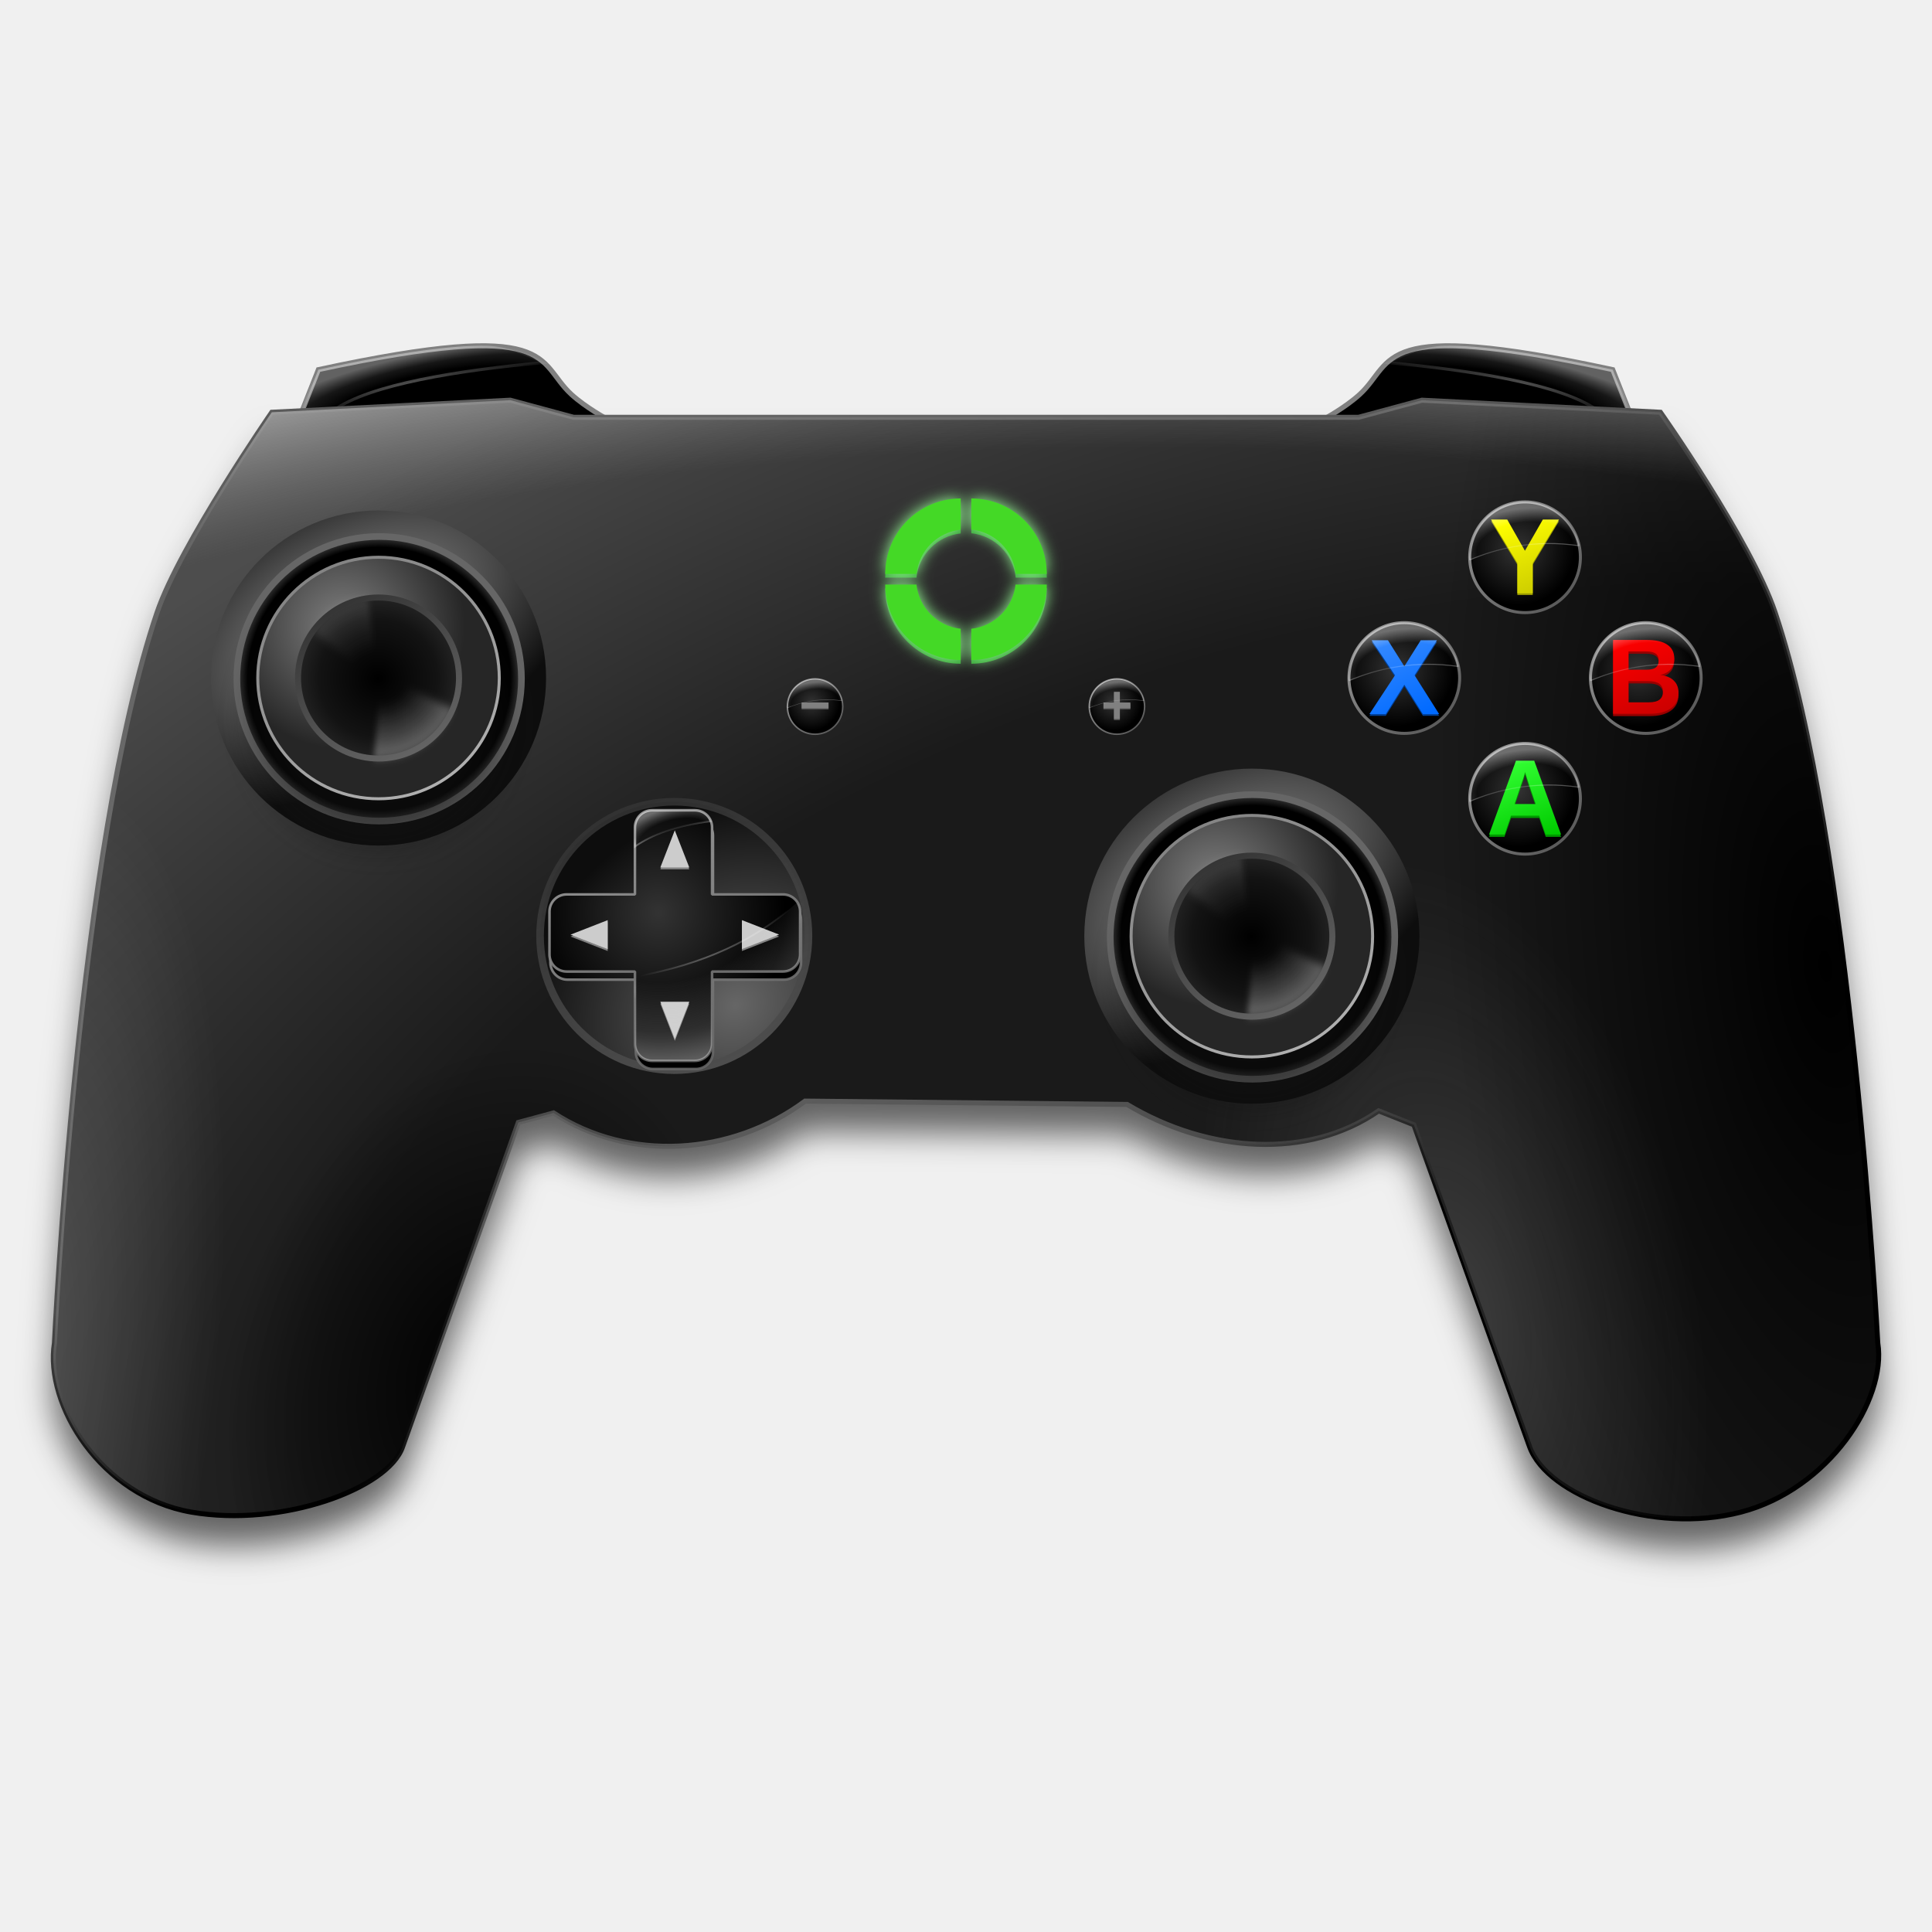
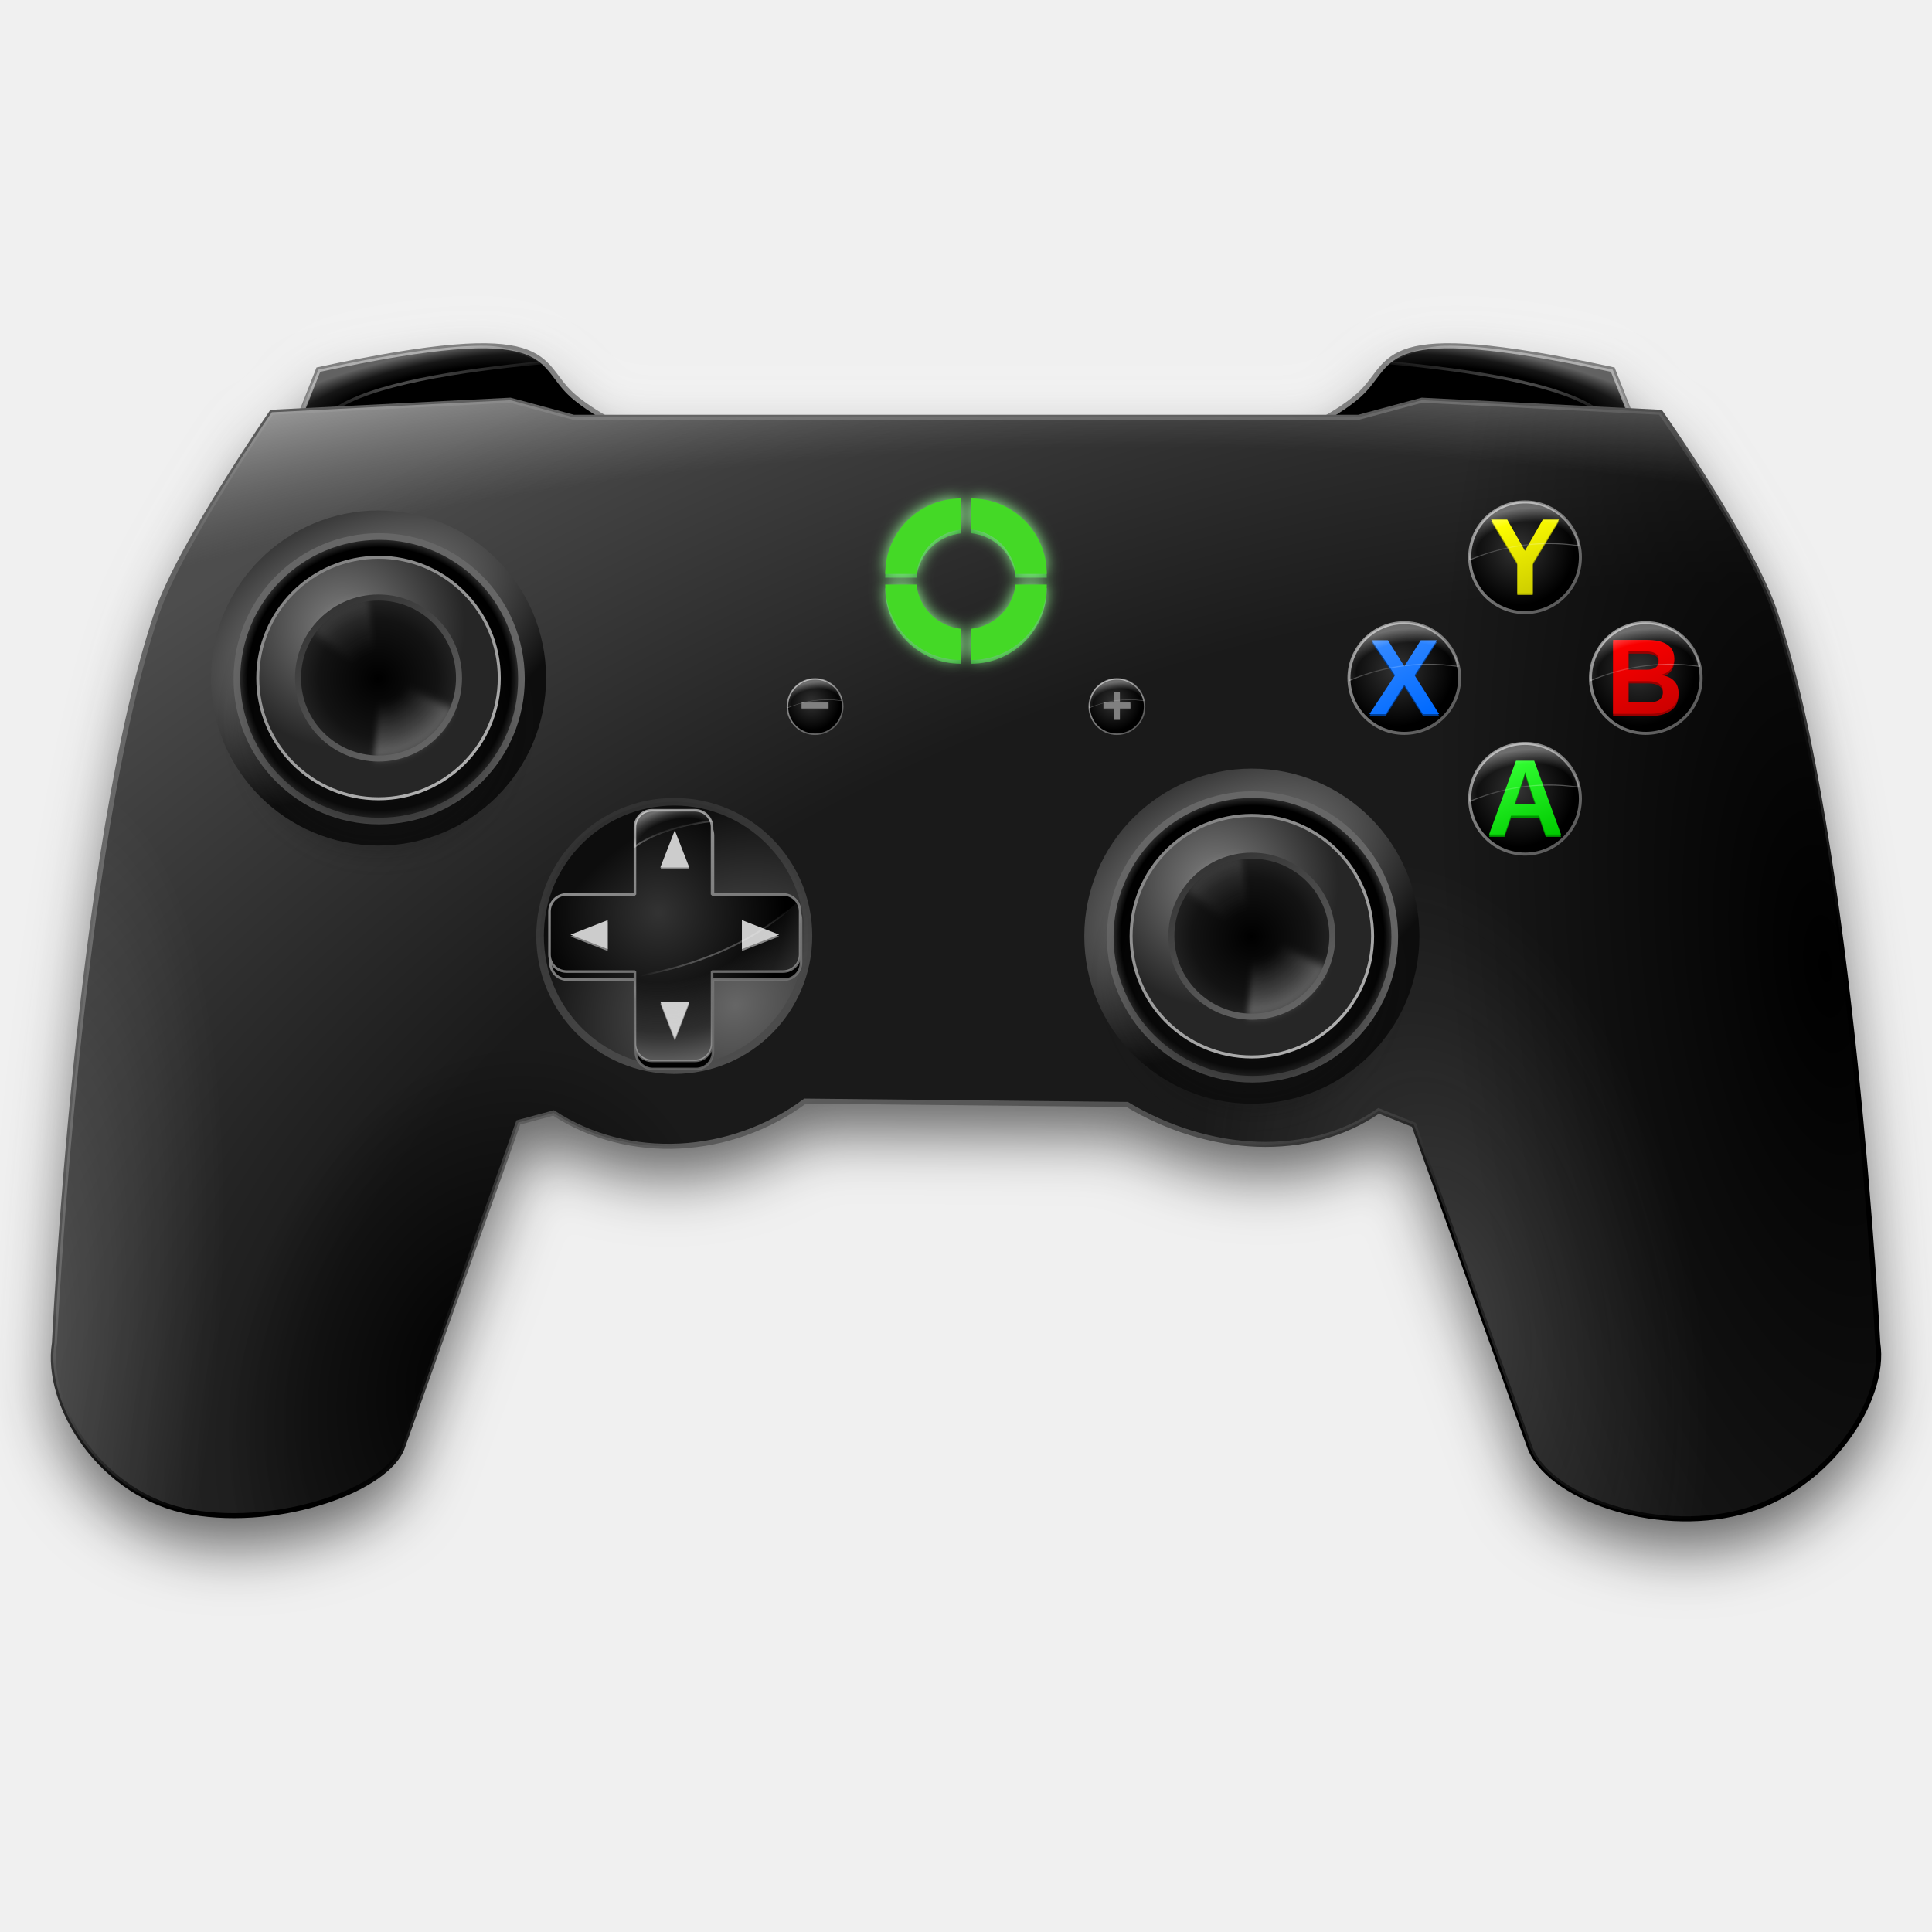
<svg xmlns="http://www.w3.org/2000/svg" xmlns:xlink="http://www.w3.org/1999/xlink" height="256" width="256">
  <defs>
    <linearGradient id="linearGradient7725">
      <stop offset="0" />
      <stop offset="1" stop-opacity="0" />
    </linearGradient>
    <linearGradient id="linearGradient95371">
      <stop offset="0" stop-color="#fff" stop-opacity="0" />
      <stop offset=".648" stop-color="#fff" stop-opacity="0" />
      <stop offset="1" stop-color="#fff" stop-opacity=".4" />
    </linearGradient>
    <linearGradient id="linearGradient82443">
      <stop offset="0" stop-color="#fff" stop-opacity=".3" />
      <stop offset="1" stop-color="#fff" stop-opacity="0" />
    </linearGradient>
    <linearGradient id="linearGradient37585">
      <stop offset="0" stop-color="#38f" />
      <stop offset="1" stop-color="#006aff" />
    </linearGradient>
    <linearGradient id="linearGradient20585">
      <stop offset="0" stop-color="#333" />
      <stop offset="1" />
    </linearGradient>
    <linearGradient id="linearGradient20573">
      <stop offset="0" stop-color="#999" />
      <stop offset="1" stop-color="#666" stop-opacity=".851" />
    </linearGradient>
    <linearGradient id="linearGradient17356">
      <stop offset="0" stop-color="#fff" stop-opacity="0" />
      <stop offset="1" stop-color="#fff" stop-opacity=".3" />
    </linearGradient>
    <linearGradient id="linearGradient15475" gradientUnits="userSpaceOnUse" x1="-18.732" x2="-15.803" y1="52.234" y2="60.127">
      <stop offset="0" stop-color="#3f3" />
      <stop offset="1" stop-color="#00ca00" />
    </linearGradient>
    <linearGradient id="linearGradient20579" gradientUnits="userSpaceOnUse" x1="-20.928" x2="-12.799" xlink:href="#linearGradient20573" y1="51.025" y2="60.843" />
    <radialGradient id="radialGradient20587" cx="-17.852" cy="55.105" gradientUnits="userSpaceOnUse" r="5.6" xlink:href="#linearGradient20585" />
    <radialGradient id="radialGradient32995" cx="-17.141" cy="56.574" gradientTransform="matrix(1.323864 -.1397888 .0750698 .7109455 1.268364 12.38707)" gradientUnits="userSpaceOnUse" r="5.492" xlink:href="#linearGradient95371" />
    <linearGradient id="linearGradient32997" gradientUnits="userSpaceOnUse" x1="-18.059" x2="-17.896" xlink:href="#linearGradient17356" y1="54.348" y2="55.161" />
    <linearGradient id="linearGradient37587" gradientUnits="userSpaceOnUse" x1="-18.742" x2="-15.386" xlink:href="#linearGradient37585" y1="52.084" y2="59.556" />
    <linearGradient id="linearGradient46969" gradientUnits="userSpaceOnUse" x1="-19.088" x2="-15.653" y1="51.747" y2="59.407">
      <stop offset="0" stop-color="#f00" />
      <stop offset="1" stop-color="#c00" />
    </linearGradient>
    <linearGradient id="linearGradient46978" gradientUnits="userSpaceOnUse" x1="-18.742" x2="-15.386" xlink:href="#linearGradient37585" y1="52.226" y2="59.698" />
    <linearGradient id="linearGradient46988" gradientUnits="userSpaceOnUse" x1="-18.605" x2="-15.93" y1="52.04" y2="59.454">
      <stop offset="0" stop-color="#ff0" />
      <stop offset="1" stop-color="#cc0" />
    </linearGradient>
    <linearGradient id="linearGradient53189" gradientUnits="userSpaceOnUse" x1="-35.238" x2="-23.177" xlink:href="#linearGradient20573" y1="52.65" y2="81.771" />
    <radialGradient id="radialGradient58777" cx="-29.99" cy="64.39" gradientUnits="userSpaceOnUse" r="14.771" xlink:href="#linearGradient20585" />
    <radialGradient id="radialGradient82285" cx="-23.471" cy="67.432" gradientTransform="matrix(1.299399 -.5959436 .06702455 .1461407 2.379006 45.33825)" gradientUnits="userSpaceOnUse" r="9.737" xlink:href="#linearGradient82443" />
    <radialGradient id="radialGradient83882" cx="-27.898" cy="60.194" gradientTransform="matrix(2.861006 -.02304674 .02356923 2.925865 48.55283 -119.8782)" gradientUnits="userSpaceOnUse" r="9.737">
      <stop offset="0" stop-color="#fff" stop-opacity="0" />
      <stop offset=".548" stop-color="#f0f0f0" stop-opacity="0" />
      <stop offset=".754" stop-color="#e1e1e1" stop-opacity=".2" />
      <stop offset="1" stop-color="#f6f6f6" stop-opacity=".6" />
    </radialGradient>
    <radialGradient id="radialGradient85191" cx="-29.885" cy="65.336" gradientUnits="userSpaceOnUse" r="14.771" xlink:href="#linearGradient20585" />
    <linearGradient id="linearGradient85193" gradientUnits="userSpaceOnUse" x1="-35.133" x2="-23.072" xlink:href="#linearGradient20573" y1="53.596" y2="82.718" />
    <linearGradient id="linearGradient88651" gradientUnits="userSpaceOnUse" x1="25.418" x2="37.94" y1="56.561" y2="78.842">
      <stop offset="0" stop-color="#808080" />
      <stop offset="1" stop-color="#b2b2b2" />
    </linearGradient>
    <radialGradient id="radialGradient88680" cx="29.1" cy="63.099" gradientUnits="userSpaceOnUse" r="11.099">
      <stop offset="0" stop-color="#808080" />
      <stop offset="1" stop-color="#262626" />
    </radialGradient>
    <radialGradient id="radialGradient88745" cx="32.324" cy="67.83" gradientUnits="userSpaceOnUse" r="7.765">
      <stop offset="0" />
      <stop offset=".693" stop-color="#131313" />
      <stop offset="1" stop-color="#262626" />
    </radialGradient>
    <linearGradient id="linearGradient88916" gradientUnits="userSpaceOnUse" x1="28.678" x2="36.604" y1="60.39" y2="74.911">
      <stop offset="0" stop-color="#333" />
      <stop offset="1" stop-color="#666" />
    </linearGradient>
    <radialGradient id="radialGradient91424" cx="32.455" cy="67.644" gradientTransform="matrix(2.055784 .01018329 -.00997963 2.01467 -33.59 -69.09608)" gradientUnits="userSpaceOnUse" r="3.556">
      <stop offset="0" stop-color="#fff" stop-opacity="0" />
      <stop offset=".357" stop-color="#fff" stop-opacity="0" />
      <stop offset="1" stop-color="#fff" stop-opacity=".3" />
    </radialGradient>
    <filter id="filter91954" color-interpolation-filters="sRGB" height="1.222" width="1.243" x="-.122" y="-.111">
      <feGaussianBlur stdDeviation=".326" />
    </filter>
    <filter id="filter93812" color-interpolation-filters="sRGB" height="1.384" width="1.384" x="-.192" y="-.192">
      <feGaussianBlur stdDeviation="1.754" />
    </filter>
    <linearGradient id="linearGradient32997-3" gradientUnits="userSpaceOnUse" x1="-18.059" x2="-17.896" xlink:href="#linearGradient17356" y1="54.348" y2="55.161" />
    <radialGradient id="radialGradient32995-9" cx="-17.141" cy="56.574" gradientTransform="matrix(1.323864 -.1397888 .0750698 .7109455 1.268365 12.38707)" gradientUnits="userSpaceOnUse" r="5.492" xlink:href="#linearGradient95371" />
    <linearGradient id="linearGradient96439" gradientUnits="userSpaceOnUse" x1="-18.059" x2="-17.896" xlink:href="#linearGradient17356" y1="54.348" y2="55.161" />
    <radialGradient id="radialGradient32995-6" cx="-17.141" cy="56.574" gradientTransform="matrix(1.323864 -.1397888 .0750698 .7109455 1.268365 12.38707)" gradientUnits="userSpaceOnUse" r="5.492" xlink:href="#linearGradient95371" />
    <linearGradient id="linearGradient96553" gradientUnits="userSpaceOnUse" x1="-18.059" x2="-17.896" xlink:href="#linearGradient17356" y1="54.348" y2="55.161" />
    <linearGradient id="linearGradient97453" gradientUnits="userSpaceOnUse" x1="4.442" x2="4.227" xlink:href="#linearGradient82443" y1="29.261" y2="28.511" />
    <radialGradient id="radialGradient97784" cx="6.07" cy="29.59" gradientTransform="matrix(1.501631 -.379642 .1695356 .6705793 -7.814237 11.44806)" gradientUnits="userSpaceOnUse" r="4.671">
      <stop offset="0" stop-color="#fff" stop-opacity="0" />
      <stop offset=".567" stop-color="#fff" stop-opacity="0" />
      <stop offset=".754" stop-color="#fff" stop-opacity=".15" />
      <stop offset="1" stop-color="#fff" stop-opacity=".4" />
    </radialGradient>
    <filter id="filter27077" color-interpolation-filters="sRGB" height="1.216" width="1.216" x="-.108" y="-.108">
      <feGaussianBlur stdDeviation=".722" />
    </filter>
    <radialGradient id="radialGradient30779" cx="9.07" cy="8.468" gradientTransform="matrix(1.414254 -.2306397 .03349488 .2053865 -4.484753 8.171704)" gradientUnits="userSpaceOnUse" r="12.015" xlink:href="#linearGradient82443" />
    <radialGradient id="radialGradient31055" cx="10.948" cy="13.048" gradientTransform="matrix(1.532346 -.2944783 .07166898 .3729363 -6.364442 7.583204)" gradientUnits="userSpaceOnUse" r="12.015">
      <stop offset="0" stop-color="#fff" stop-opacity="0" />
      <stop offset=".548" stop-color="#f0f0f0" stop-opacity="0" />
      <stop offset=".754" stop-color="#e1e1e1" stop-opacity=".1" />
      <stop offset="1" stop-color="#f6f6f6" stop-opacity=".4" />
    </radialGradient>
    <radialGradient id="radialGradient2188" cx="37.549" cy="71.832" gradientTransform="matrix(1.801417 -1.284362 1.131877 1.587546 -51.47429 67.39214)" gradientUnits="userSpaceOnUse" r="13.337">
      <stop offset="0" stop-color="#666" />
      <stop offset="1" stop-color="#0d0d0d" />
    </radialGradient>
    <linearGradient id="linearGradient2329" gradientUnits="userSpaceOnUse" x1="82.247" x2="96.49" y1="106.219" y2="140.723">
      <stop offset="0" stop-color="#333" stop-opacity=".843" />
      <stop offset="1" stop-color="#4d4d4d" />
    </linearGradient>
    <radialGradient id="radialGradient2970" cx="5.681" cy="37.185" gradientUnits="userSpaceOnUse" r="14.469">
      <stop offset="0" />
      <stop offset=".903" />
      <stop offset="1" stop-color="#4d4d4d" />
    </radialGradient>
    <radialGradient id="radialGradient4275" cx="4.289" cy="31.792" gradientTransform="matrix(1.39507 -.7695256 .441537 .8004607 -16.98738 9.387402)" gradientUnits="userSpaceOnUse" r="16.651">
      <stop offset="0" stop-color="#999" />
      <stop offset="1" stop-color="#0d0d0d" />
    </radialGradient>
    <radialGradient id="radialGradient5156" cx="98.407" cy="103.824" gradientTransform="matrix(2.732076 -.8350228 .4465077 1.46091 -138.0344 91.13233)" gradientUnits="userSpaceOnUse" r="90.952">
      <stop offset="0" stop-color="#1a1a1a" />
      <stop offset=".541" stop-color="#1a1a1a" />
      <stop offset="1" stop-color="#4d4d4d" />
    </radialGradient>
    <radialGradient id="radialGradient7727" cx="-64.871" cy="91.222" gradientTransform="matrix(.3390801 .1083108 -.1493878 .4676763 99.04385 146.3898)" gradientUnits="userSpaceOnUse" r="90.952" xlink:href="#linearGradient7725" />
    <radialGradient id="radialGradient11152" cx="407.842" cy="-91.027" gradientTransform="matrix(.5476645 -.06276004 .1501886 1.310594 32.18664 272.9391)" gradientUnits="userSpaceOnUse" r="90.952" xlink:href="#linearGradient7725" />
    <radialGradient id="radialGradient11727" cx="276.751" cy="-2.314" gradientTransform="matrix(.3489147 -.07046317 .1328022 .6576007 96.40511 194.9725)" gradientUnits="userSpaceOnUse" r="90.952">
      <stop offset="0" stop-color="#ccc" stop-opacity=".2" />
      <stop offset="1" stop-color="#999" stop-opacity="0" />
    </radialGradient>
    <radialGradient id="radialGradient12176" cx="-154.824" cy="-196.834" gradientTransform="matrix(.01401984 -1.542841 3.409071 .03097609 828.2869 -61.5221)" gradientUnits="userSpaceOnUse" r="90.952">
      <stop offset="0" stop-color="#fff" stop-opacity="0" />
      <stop offset=".798" stop-color="#999" stop-opacity="0" />
      <stop offset="1" stop-color="#fff" />
    </radialGradient>
    <radialGradient id="radialGradient14331" cx="-242.214" cy="-48.51" gradientTransform="matrix(.2971243 .03406729 -.09885958 .8622224 68.53423 232.2582)" gradientUnits="userSpaceOnUse" r="90.952">
      <stop offset="0" stop-color="#fff" stop-opacity=".2" />
      <stop offset="1" stop-color="#fff" stop-opacity="0" />
    </radialGradient>
    <radialGradient id="radialGradient1263" cx="46.024" cy="24.758" gradientTransform="matrix(2.094126 -.4519429 .2205915 1.022134 -17.33785 92.9143)" gradientUnits="userSpaceOnUse" r="90.952">
      <stop offset="0" stop-color="#808080" />
      <stop offset=".774" stop-color="#4d4d4d" />
      <stop offset="1" />
    </radialGradient>
-     <filter id="filter1360" color-interpolation-filters="sRGB" height="1.071" width="1.044" x="-.022" y="-.036">
-       <feGaussianBlur stdDeviation="1.646" />
+     <filter id="filter124" color-interpolation-filters="sRGB" height="1.123" width="1.079" x="-.039" y="-.061">
+       <feGaussianBlur stdDeviation="3.973" />
+     </filter>
+     <filter id="filter125" color-interpolation-filters="sRGB" height="1.123" width="1.079" x="-.039" y="-.061">
+       <feGaussianBlur stdDeviation="2.98" />
    </filter>
  </defs>
-   <path d="m-26.59 106.2c-.987 6.127 4.624 15.243 13.6 16.8 8.976 1.557 19.601-2.336 21-6.5l11.5-32.222 3.5-.947c7.469 4.882 17.644 4.284 25-1.176l32 .332c8.106 4.856 17.993 5.483 25.0.637l3.5 1.389 11.5 31.987c1.772 4.93 12.257 8.774 21 6.5 8.743-2.274 14.492-11.187 13.6-16.8 0 0-2.599-50.032-10.2-72.6-2.402-7.132-11.4-19.9-11.4-19.9l-23.7-1.2-6.3 1.7h-78l-6.3-1.7-23.7 1.2s-9.117 13.192-11.4 19.9c-7.881 23.155-10.2 72.6-10.2 72.6z" fill-opacity=".977" filter="url(#filter1360)" opacity=".6" transform="matrix(1.333333 0 0 1.333333 42.66678 40.36178)" />
+   <path d="m17.137 7.122c-3.283-.182-8.554.413-17.498 2.341l-1.611 4.085-3.018.152s-9.116 13.192-11.399 19.9c-7.881 23.155-10.2 72.599-10.2 72.599-.987 6.127 4.624 15.243 13.6 16.8 8.976 1.557 19.601-2.336 21-6.5l11.5-32.222 3.5-.946c7.469 4.882 17.644 4.284 25-1.176l32.0.331c8.106 4.856 17.993 5.484 25.0.637l3.5 1.389 11.5 31.988c1.772 4.93 12.257 8.774 21 6.5 8.743-2.274 14.492-11.187 13.6-16.8 0 0-2.599-50.031-10.2-72.599-2.402-7.132-11.401-19.9-11.401-19.9l-3.129-.158-1.61-4.08c-8.943-1.928-14.214-2.523-17.498-2.341-5.472.303-5.423 2.763-7.646 4.8-1.109 1.016-2.621 1.923-3.24 2.278h-71.864c-.62-.355-2.131-1.262-3.24-2.278-2.224-2.037-2.174-4.497-7.646-4.8z" fill="#fff" filter="url(#filter125)" transform="matrix(1.333333 0 0 1.333333 42.66678 36.36178)" />
+   <path d="m65.516 49.857c-4.378-.243-11.406.55-23.33 3.121l-2.148 5.447-4.023.203s-12.155 17.589-15.199 26.533c-10.507 30.873-13.6 96.799-13.6 96.799-1.316 8.17 6.165 20.324 18.133 22.4 11.968 2.076 26.134-3.114 28-8.666l15.334-42.963 4.666-1.262c9.958 6.51 23.526 5.711 33.334-1.568l42.666.441c10.808 6.474 23.991 7.311 33.334.85l4.666 1.852 15.334 42.65c2.363 6.573 16.342 11.699 28 8.666 11.658-3.033 19.323-14.916 18.133-22.4 0 0-3.465-66.708-13.6-96.799-3.203-9.51-15.201-26.533-15.201-26.533l-4.172-.211-2.146-5.439c-11.924-2.571-18.952-3.364-23.33-3.121-7.297.404-7.23 3.684-10.195 6.4-1.478 1.354-3.494 2.564-4.32 3.037h-95.818c-.826-.473-2.842-1.683-4.32-3.037-2.965-2.716-2.899-5.996-10.195-6.4z" filter="url(#filter124)" opacity=".6" stroke-width="1.333" />
  <g transform="matrix(-1.333333 0 0 1.333333 213.2143 40.36178)">
    <path d="m-2.149 10.995 1.788-4.532c23.848-5.142 21.587-.799 25.145 2.46 1.427 1.307 3.523 2.436 3.523 2.436z" stroke="#808080" stroke-width=".5" />
    <path d="m16.273 4.092c-3.324-.045-8.437.604-16.635 2.371l-1.787 4.531 3.288-.479c3.646-2.609 12.495-3.978 20.812-4.749-1.025-.597-3.265-1.642-5.678-1.674z" fill="url(#radialGradient31055)" stroke="url(#radialGradient30779)" stroke-width=".3" />
  </g>
  <g transform="matrix(1.333333 0 0 1.333333 42.66678 40.36178)">
    <path d="m-2.149 10.995 1.788-4.532c23.848-5.142 21.587-.799 25.145 2.46 1.427 1.307 3.523 2.436 3.523 2.436z" stroke="#808080" stroke-width=".5" />
    <path d="m16.273 4.092c-3.324-.045-8.437.604-16.635 2.371l-1.787 4.531 3.288-.479c3.646-2.609 12.495-3.978 20.812-4.749-1.025-.597-3.265-1.642-5.678-1.674z" fill="url(#radialGradient31055)" stroke="url(#radialGradient30779)" stroke-width=".3" />
  </g>
  <path d="m7.214 177.962c-1.316 8.17 6.165 20.324 18.133 22.4 11.968 2.076 26.134-3.115 28-8.667l15.333-42.963 4.667-1.262c9.958 6.51 23.525 5.712 33.333-1.568l42.667.442c10.808 6.474 23.99 7.311 33.333.849l4.667 1.852 15.333 42.649c2.363 6.573 16.342 11.699 28 8.667 11.658-3.033 19.323-14.916 18.133-22.4 0 0-3.466-66.709-13.6-96.8-3.203-9.51-15.2-26.533-15.2-26.533l-31.6-1.6-8.4 2.267h-104l-8.4-2.267-31.6 1.6s-12.156 17.589-15.2 26.533c-10.507 30.873-13.6 96.8-13.6 96.8z" fill="url(#radialGradient5156)" stroke="url(#radialGradient1263)" stroke-width=".667" />
  <path d="m7.214 177.962c-1.316 8.17 6.165 20.324 18.133 22.4 11.968 2.076 26.134-3.115 28-8.667l15.333-42.963 4.667-1.262c9.958 6.51 23.525 5.712 33.333-1.568l42.667.442c10.808 6.474 23.99 7.311 33.333.849l4.667 1.852 15.333 42.649c2.363 6.573 16.342 11.699 28 8.667 11.658-3.033 19.323-14.916 18.133-22.4 0 0-3.466-66.709-13.6-96.8-3.203-9.51-15.2-26.533-15.2-26.533l-31.6-1.6-8.4 2.267h-104l-8.4-2.267-31.6 1.6s-12.156 17.589-15.2 26.533c-10.507 30.873-13.6 96.8-13.6 96.8z" fill="url(#radialGradient11152)" />
  <path d="m7.214 177.962c-1.316 8.17 6.165 20.324 18.133 22.4 11.968 2.076 26.134-3.115 28-8.667l15.333-42.963 4.667-1.262c9.958 6.51 23.525 5.712 33.333-1.568l42.667.442c10.808 6.474 23.99 7.311 33.333.849l4.667 1.852 15.333 42.649c2.363 6.573 16.342 11.699 28 8.667 11.658-3.033 19.323-14.916 18.133-22.4 0 0-3.466-66.709-13.6-96.8-3.203-9.51-15.2-26.533-15.2-26.533l-31.6-1.6-8.4 2.267h-104l-8.4-2.267-31.6 1.6s-12.156 17.589-15.2 26.533c-10.507 30.873-13.6 96.8-13.6 96.8z" fill="url(#radialGradient7727)" />
  <path d="m7.214 177.962c-1.316 8.17 6.165 20.324 18.133 22.4 11.968 2.076 26.134-3.115 28-8.667l15.333-42.963 4.667-1.262c9.958 6.51 23.525 5.712 33.333-1.568l42.667.442c10.808 6.474 23.99 7.311 33.333.849l4.667 1.852 15.333 42.649c2.363 6.573 16.342 11.699 28 8.667 11.658-3.033 19.323-14.916 18.133-22.4 0 0-3.466-66.709-13.6-96.8-3.203-9.51-15.2-26.533-15.2-26.533l-31.6-1.6-8.4 2.267h-104l-8.4-2.267-31.6 1.6s-12.156 17.589-15.2 26.533c-10.507 30.873-13.6 96.8-13.6 96.8z" fill="url(#radialGradient11727)" />
  <path d="m7.214 177.962c-1.316 8.17 6.165 20.324 18.133 22.4 11.968 2.076 26.134-3.115 28-8.667l15.333-42.963 4.667-1.262c9.958 6.51 23.525 5.712 33.333-1.568l42.667.442c10.808 6.474 23.99 7.311 33.333.849l4.667 1.852 15.333 42.649c2.363 6.573 16.342 11.699 28 8.667 11.658-3.033 19.323-14.916 18.133-22.4 0 0-3.466-66.709-13.6-96.8-3.203-9.51-15.2-26.533-15.2-26.533l-31.6-1.6-8.4 2.267h-104l-8.4-2.267-31.6 1.6s-12.156 17.589-15.2 26.533c-10.507 30.873-13.6 96.8-13.6 96.8z" fill="url(#radialGradient12176)" />
  <path d="m7.214 177.962c-1.316 8.17 6.165 20.324 18.133 22.4 11.968 2.076 26.134-3.115 28-8.667l15.333-42.963 4.667-1.262c9.958 6.51 23.525 5.712 33.333-1.568l42.667.442c10.808 6.474 23.99 7.311 33.333.849l4.667 1.852 15.333 42.649c2.363 6.573 16.342 11.699 28 8.667 11.658-3.033 19.323-14.916 18.133-22.4 0 0-3.466-66.709-13.6-96.8-3.203-9.51-15.2-26.533-15.2-26.533l-31.6-1.6-8.4 2.267h-104l-8.4-2.267-31.6 1.6s-12.156 17.589-15.2 26.533c-10.507 30.873-13.6 96.8-13.6 96.8z" fill="url(#radialGradient14331)" />
  <g transform="matrix(1.333333 0 0 1.333333 158.3868 74.568)">
    <circle cx="5.617" cy="37.109" fill="url(#radialGradient4275)" r="16.651" />
    <circle cx="5.681" cy="37.185" fill="url(#radialGradient2970)" r="14.139" stroke="#666" stroke-linecap="round" stroke-linejoin="bevel" stroke-width=".662" />
  </g>
  <g transform="matrix(1.333333 0 0 1.333333 42.66678 40.36178)">
    <circle cx="5.617" cy="37.109" fill="url(#radialGradient4275)" r="16.651" />
    <circle cx="5.681" cy="37.185" fill="url(#radialGradient2970)" r="14.139" stroke="#666" stroke-linecap="round" stroke-linejoin="bevel" stroke-width=".662" />
  </g>
  <g transform="matrix(1.459624 0 0 1.459624 2.934495 -9.101491)">
    <circle cx="32.352" cy="71.439" fill="#121212" filter="url(#filter93812)" opacity=".6" r="10.962" />
    <circle cx="32.352" cy="67.786" fill="url(#radialGradient88680)" r="10.962" stroke="url(#linearGradient88651)" stroke-linecap="round" stroke-linejoin="bevel" stroke-width=".274" />
    <circle cx="32.352" cy="67.786" fill="url(#radialGradient88745)" r="7.308" />
    <path d="m39.48 69.426-6.917-1.808.604 7.534c3.203-.523 5.489-2.611 6.313-5.726z" fill="url(#radialGradient91424)" filter="url(#filter91954)" transform="matrix(.9848077 .1736482 -.1736482 .9848077 12.30612 -4.635005)" />
    <path d="m38.991 70.688-6.428-3.07 2.039 7.028c2.023-.639 3.399-1.772 4.388-3.958z" fill="url(#radialGradient91424)" filter="url(#filter91954)" opacity=".4" transform="matrix(-.9848077 -.1736482 .1736482 -.9848077 52.53566 140.0112)" />
    <circle cx="32.352" cy="67.786" fill="none" r="7.308" stroke="url(#linearGradient88916)" stroke-linecap="round" stroke-linejoin="bevel" stroke-width=".548" />
  </g>
  <g transform="matrix(1.459624 0 0 1.459624 118.6545 25.10473)">
    <circle cx="32.352" cy="71.439" fill="#121212" filter="url(#filter93812)" opacity=".6" r="10.962" />
    <circle cx="32.352" cy="67.786" fill="url(#radialGradient88680)" r="10.962" stroke="url(#linearGradient88651)" stroke-linecap="round" stroke-linejoin="bevel" stroke-width=".274" />
    <circle cx="32.352" cy="67.786" fill="url(#radialGradient88745)" r="7.308" />
    <path d="m39.48 69.426-6.917-1.808.604 7.534c3.203-.523 5.489-2.611 6.313-5.726z" fill="url(#radialGradient91424)" filter="url(#filter91954)" transform="matrix(.9848077 .1736482 -.1736482 .9848077 12.30612 -4.635005)" />
    <path d="m38.991 70.688-6.428-3.07 2.039 7.028c2.023-.639 3.399-1.772 4.388-3.958z" fill="url(#radialGradient91424)" filter="url(#filter91954)" opacity=".4" transform="matrix(-.9848077 -.1736482 .1736482 -.9848077 52.53566 140.0112)" />
    <circle cx="32.352" cy="67.786" fill="none" r="7.308" stroke="url(#linearGradient88916)" stroke-linecap="round" stroke-linejoin="bevel" stroke-width=".548" />
  </g>
  <g transform="matrix(1.333333 0 0 1.333333 249.7708 63.95998)">
    <g transform="translate(-18.63048 -24.53081)">
      <circle cx="-17.14" cy="55.941" r="5.5" style="stroke-width:.3;stroke-linecap:round;stroke-linejoin:bevel;stroke-opacity:.984;fill:url(#radialGradient20587);stroke:url(#linearGradient20579)" />
      <path d="m-15.083 59.724-.651-1.875h-2.797l-.651 1.875h-1.536l2.677-7.339h1.813l2.667 7.339zm-2.052-6.208-.031.115-.125.427-.896 2.635h2.109l-.724-2.109-.224-.708z" fill="#090" />
      <path d="m-15.083 59.496-.651-1.875h-2.797l-.651 1.875h-1.536l2.677-7.339h1.813l2.667 7.339zm-2.052-6.208-.031.115-.125.427-.896 2.635h2.109l-.724-2.109-.224-.708z" fill="url(#linearGradient15475)" />
      <path d="m-17.157 50.415a5.5 5.5 0 0 0 -5.5 5.5 5.5 5.5 0 0 0 .021.295c2.748-1.199 6.549-2.061 10.863-1.412a5.5 5.5 0 0 0 -5.385-4.383z" style="stroke-width:.1;stroke-linecap:round;stroke-linejoin:bevel;stroke-opacity:.984;fill:url(#radialGradient32995-9);stroke:url(#linearGradient96439)" />
    </g>
    <g transform="translate(-6.630482 -36.53081)">
      <circle cx="-17.14" cy="55.941" r="5.5" style="stroke-width:.3;stroke-linecap:round;stroke-linejoin:bevel;stroke-opacity:.984;stroke:url(#linearGradient20579);fill:url(#radialGradient20587)" />
      <g transform="translate(0 .113607)">
        <path d="m-13.888 57.516q0 1-.75 1.547-.75.547-2.083.547h-3.672v-7.339h3.359q1.344 0 2.031.469.693.464.693 1.375 0 .625-.349 1.057-.344.427-1.052.578.891.104 1.354.563.469.453.469 1.203zm-1.969-3.193q0-.495-.318-.703-.313-.208-.932-.208h-1.75v1.818h1.76q.651 0 .943-.224.297-.229.297-.682zm.427 3.073q0-1.031-1.479-1.031h-1.948v2.104h2.005q.74 0 1.078-.266.344-.271.344-.807z" fill="#900" />
        <path d="m-13.888 57.289q0 1-.75 1.547-.75.547-2.083.547h-3.672v-7.339h3.359q1.344 0 2.031.469.693.464.693 1.375 0 .625-.349 1.057-.344.427-1.052.578.891.104 1.354.563.469.453.469 1.203zm-1.969-3.193q0-.495-.318-.703-.313-.208-.932-.208h-1.75v1.818h1.76q.651 0 .943-.224.297-.229.297-.682zm.427 3.073q0-1.031-1.479-1.031h-1.948v2.104h2.005q.74 0 1.078-.266.344-.271.344-.807z" fill="url(#linearGradient46969)" />
      </g>
      <path d="m-17.157 50.415a5.5 5.5 0 0 0 -5.5 5.5 5.5 5.5 0 0 0 .021.295c2.748-1.199 6.549-2.061 10.863-1.412a5.5 5.5 0 0 0 -5.385-4.383z" style="stroke-width:.1;stroke-linecap:round;stroke-linejoin:bevel;stroke-opacity:.984;fill:url(#radialGradient32995-6);stroke:url(#linearGradient96553)" />
    </g>
    <g transform="translate(-30.63048 -36.53081)">
      <circle cx="-17.14" cy="55.941" r="5.5" style="stroke-width:.3;stroke-linecap:round;stroke-linejoin:bevel;stroke-opacity:.984;stroke:url(#linearGradient20579);fill:url(#radialGradient20587)" />
      <g fill="url(#linearGradient37587)">
        <path d="m-15.292 59.695-1.844-2.922-1.844 2.922h-1.625l2.542-3.859-2.328-3.479h1.625l1.63 2.594 1.63-2.594h1.615l-2.229 3.479 2.443 3.859z" fill="#004099" />
        <path d="m-15.292 59.525-1.844-2.922-1.844 2.922h-1.625l2.542-3.859-2.328-3.479h1.625l1.63 2.594 1.63-2.594h1.615l-2.229 3.479 2.443 3.859z" fill="url(#linearGradient46978)" />
      </g>
      <path d="m-17.157 50.415a5.5 5.5 0 0 0 -5.5 5.5 5.5 5.5 0 0 0 .021.295c2.748-1.199 6.549-2.061 10.863-1.412a5.5 5.5 0 0 0 -5.385-4.383z" style="stroke-width:.1;stroke-linecap:round;stroke-linejoin:bevel;stroke-opacity:.984;fill:url(#radialGradient32995);stroke:url(#linearGradient32997)" />
    </g>
    <g transform="translate(-18.63048 -48.53081)">
      <circle cx="-17.14" cy="55.941" r="5.5" style="stroke-width:.3;stroke-linecap:round;stroke-linejoin:bevel;stroke-opacity:.984;stroke:url(#linearGradient20579);fill:url(#radialGradient20587)" />
      <g transform="translate(0 .080334)">
        <path d="m-16.375 56.6v3.01h-1.531v-3.01l-2.615-4.328h1.609l1.76 3.104 1.781-3.104h1.609z" fill="#990" />
        <path d="m-16.375 56.439v3.01h-1.531v-3.01l-2.615-4.328h1.609l1.76 3.104 1.781-3.104h1.609z" fill="url(#linearGradient46988)" />
      </g>
      <path d="m-17.157 50.415a5.5 5.5 0 0 0 -5.5 5.5 5.5 5.5 0 0 0 .021.295c2.748-1.199 6.549-2.061 10.863-1.412a5.5 5.5 0 0 0 -5.385-4.383z" style="stroke-width:.1;stroke-linecap:round;stroke-linejoin:bevel;stroke-opacity:.984;stroke:url(#linearGradient32997-3);fill:url(#radialGradient32995)" />
    </g>
  </g>
  <circle cx="89.342" cy="124.017" fill="url(#radialGradient2188)" r="17.782" stroke="url(#linearGradient2329)" stroke-linecap="round" stroke-linejoin="bevel" stroke-width="1.008" />
  <g transform="matrix(1.135628 0 0 1.135628 121.304 47.83638)">
    <path d="m-30.627 53.366c-1.108 0-2 .892-2 2v7.818h-7.969c-1.108 0-2 .892-2 2v5c0 1.108.892 2 2 2h7.969v8.424c0 1.108.892 2 2 2h5c1.108 0 2-.892 2-2v-8.424h8.273c1.108 0 2-.892 2-2v-5c0-1.108-.892-2-2-2h-8.273v-7.818c0-1.108-.892-2-2-2z" fill="url(#radialGradient85191)" stroke="url(#linearGradient85193)" stroke-linecap="round" stroke-linejoin="bevel" stroke-width=".3" />
    <path d="m-30.732 52.419c-1.108 0-2 .892-2 2v7.818h-7.969c-1.108 0-2 .892-2 2v5c0 1.108.892 2 2 2h7.969v8.424c0 1.108.892 2 2 2h5c1.108 0 2-.892 2-2v-8.424h8.273c1.108 0 2-.892 2-2v-5c0-1.108-.892-2-2-2h-8.273v-7.818c0-1.108-.892-2-2-2z" fill="url(#radialGradient58777)" stroke="url(#linearGradient53189)" stroke-linecap="round" stroke-linejoin="bevel" stroke-width=".3" />
    <g transform="translate(-1.492732 1.207234)">
      <path d="m-34.418 64.255-4.339 1.693 4.339 1.688z" fill="#808080" />
      <path d="m-34.418 64.031-4.339 1.693 4.339 1.688z" fill="#ccc" />
      <path d="m-18.756 67.635 4.339-1.693-4.339-1.688z" fill="#808080" />
      <path d="m-18.756 67.411 4.339-1.693-4.339-1.688z" fill="#ccc" />
      <path d="m-24.897 58.114-1.693-4.339-1.688 4.339z" fill="#808080" />
      <path d="m-24.897 57.891-1.693-4.339-1.688 4.339z" fill="#ccc" />
      <path d="m-28.277 73.776 1.693 4.339 1.688-4.339z" fill="#808080" />
      <path d="m-28.277 73.552 1.693 4.339 1.688-4.339z" fill="#ccc" />
    </g>
    <path d="m-14.066 63.391c-4.459 4.058-10.547 7.024-18.667 8.431v7.84c0 1.108.892 2 2 2h5c1.108 0 2-.892 2-2v-8.424h8.273c1.108 0 2-.892 2-2v-5c0-1.052-.409-1.053-.607-.847z" fill="url(#radialGradient83882)" stroke="url(#radialGradient82285)" stroke-width=".2" />
    <path d="m3.803 26.014c-1.108 0-2 .892-2 2v2.242c1.967-1.401 4.779-2.448 8.863-2.959-.288-.75-1.009-1.283-1.863-1.283z" fill="url(#radialGradient97784)" stroke="url(#linearGradient97453)" stroke-width=".2" transform="translate(-34.53515 26.40488)" />
  </g>
  <g transform="matrix(.6666667 0 0 .6666667 159.4271 56.32855)">
    <circle cx="-17.14" cy="55.941" r="5.5" style="stroke-width:.3;stroke-linecap:round;stroke-linejoin:bevel;stroke-opacity:.984;stroke:url(#linearGradient20579);fill:url(#radialGradient20587)" />
    <g fill="#808080" stroke-width="2" transform="matrix(.5 0 0 .5 -9.84196 31.10289)">
      <path d="m-13.436 50.842v4.25h-2.354v-4.25h-4.156v-2.333h4.156v-4.25h2.354v4.25h4.188v2.333z" fill="#4d4d4d" />
      <path d="m-13.436 50.396v4.25h-2.354v-4.25h-4.156v-2.333h4.156v-4.25h2.354v4.25h4.188v2.333z" fill="#808080" />
    </g>
    <path d="m-17.157 50.415a5.5 5.5 0 0 0 -5.5 5.5 5.5 5.5 0 0 0 .021.295c2.748-1.199 6.549-2.061 10.863-1.412a5.5 5.5 0 0 0 -5.385-4.383z" style="stroke-width:.1;stroke-linecap:round;stroke-linejoin:bevel;stroke-opacity:.984;stroke:url(#linearGradient32997);fill:url(#radialGradient32995)" />
  </g>
  <g transform="matrix(.6666667 0 0 .6666667 119.4271 56.32855)">
    <circle cx="-17.14" cy="55.941" r="5.5" style="stroke-width:.3;stroke-linecap:round;stroke-linejoin:bevel;stroke-opacity:.984;stroke:url(#linearGradient20579);fill:url(#radialGradient20587)" />
    <g fill="#808080" stroke-width="2" transform="matrix(.5 0 0 .5 -9.84196 31.10289)">
      <path d="m-19.946 50.842v-2.333h10.698v2.333z" fill="#4d4d4d" />
      <path d="m-19.946 50.396v-2.333h10.698v2.333z" fill="#808080" />
    </g>
    <path d="m-17.157 50.415a5.5 5.5 0 0 0 -5.5 5.5 5.5 5.5 0 0 0 .021.295c2.748-1.199 6.549-2.061 10.863-1.412a5.5 5.5 0 0 0 -5.385-4.383z" style="stroke-width:.1;stroke-linecap:round;stroke-linejoin:bevel;stroke-opacity:.984;stroke:url(#linearGradient32997);fill:url(#radialGradient32995)" />
  </g>
  <g transform="matrix(1.333333 0 0 1.333333 42.66678 40.36178)">
    <path d="m63.473 19.636a7.5 7.5 0 0 0 -7.5 7.5h3.104a4.97 4.97 0 0 1 4.396-4.396zm1.055 0v3.086a4.97 4.97 0 0 1 4.414 4.414h3.086a7.5 7.5 0 0 0 -7.5-7.5zm-8.555 8.555a7.5 7.5 0 0 0 7.5 7.5v-3.104a4.97 4.97 0 0 1 -4.396-4.396zm12.951 0a4.97 4.97 0 0 1 -4.396 4.396v3.104a7.5 7.5 0 0 0 7.5-7.5z" fill="#319b31" />
    <path d="m63.473 19.264a7.5 7.5 0 0 0 -7.5 7.5h3.104a4.97 4.97 0 0 1 4.396-4.396zm1.055 0v3.086a4.97 4.97 0 0 1 4.414 4.414h3.086a7.5 7.5 0 0 0 -7.5-7.5zm-8.555 8.555a7.5 7.5 0 0 0 7.5 7.5v-3.104a4.97 4.97 0 0 1 -4.396-4.396zm12.951 0a4.97 4.97 0 0 1 -4.396 4.396v3.104a7.5 7.5 0 0 0 7.5-7.5z" fill="#9f9" filter="url(#filter27077)" />
    <path d="m63.473 19.264a7.5 7.5 0 0 0 -7.5 7.5h3.104a4.97 4.97 0 0 1 4.396-4.396zm1.055 0v3.086a4.97 4.97 0 0 1 4.414 4.414h3.086a7.5 7.5 0 0 0 -7.5-7.5zm-8.555 8.555a7.5 7.5 0 0 0 7.5 7.5v-3.104a4.97 4.97 0 0 1 -4.396-4.396zm12.951 0a4.97 4.97 0 0 1 -4.396 4.396v3.104a7.5 7.5 0 0 0 7.5-7.5z" fill="#44d926" />
  </g>
</svg>
